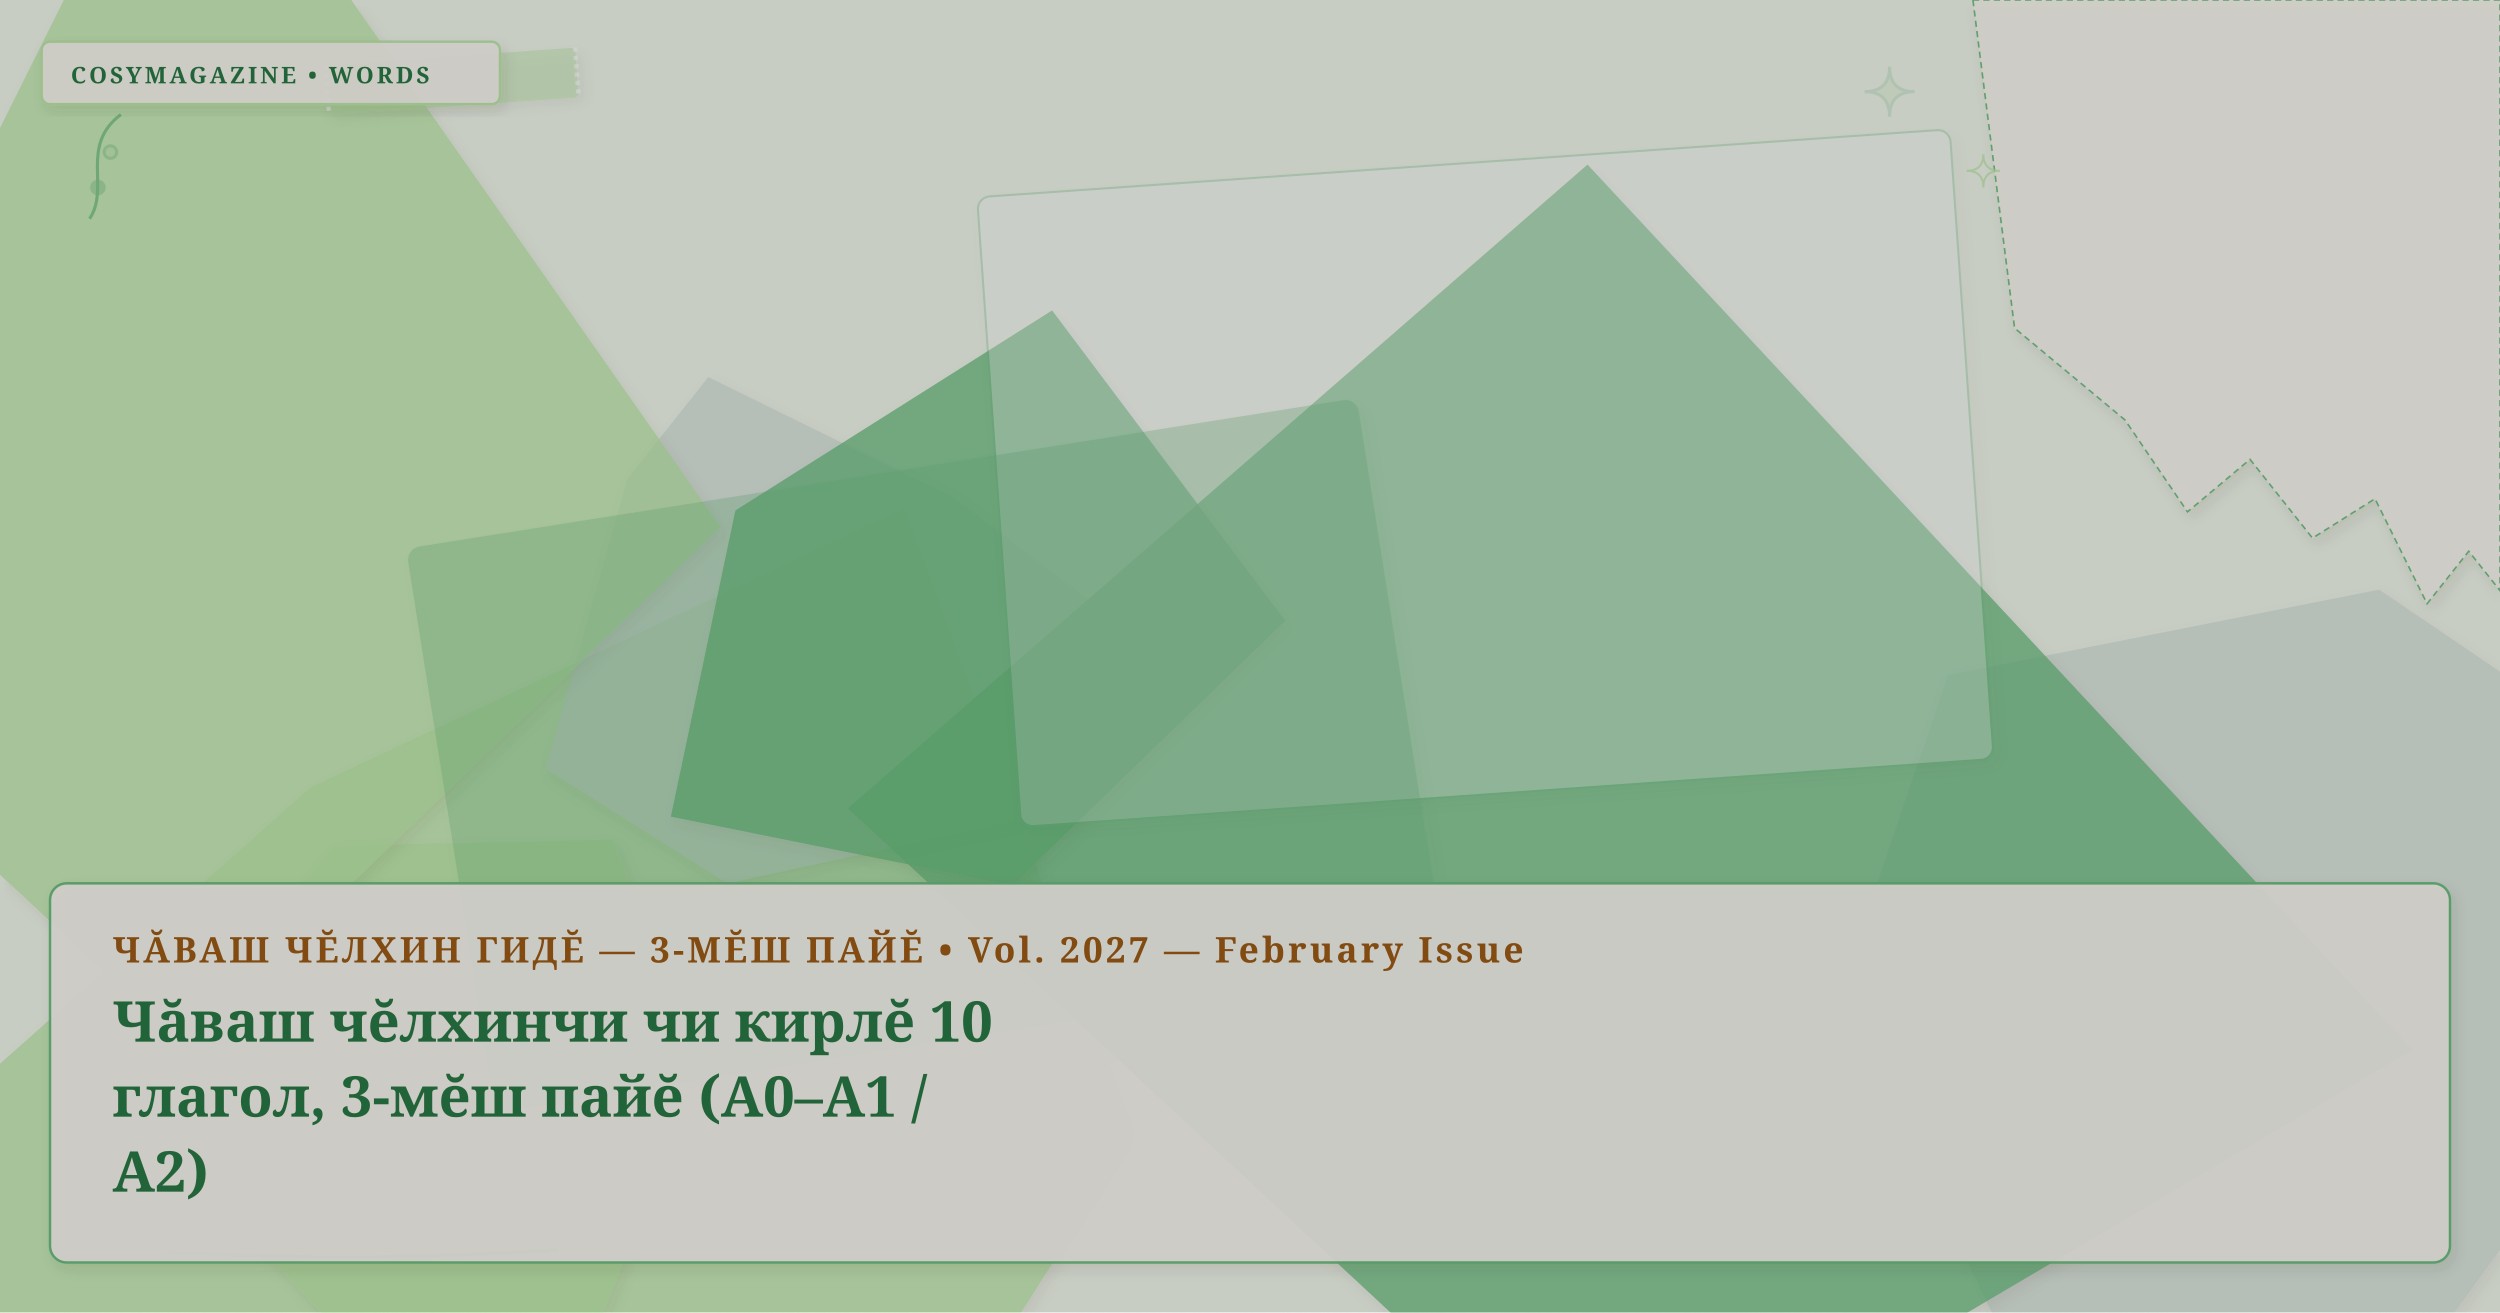
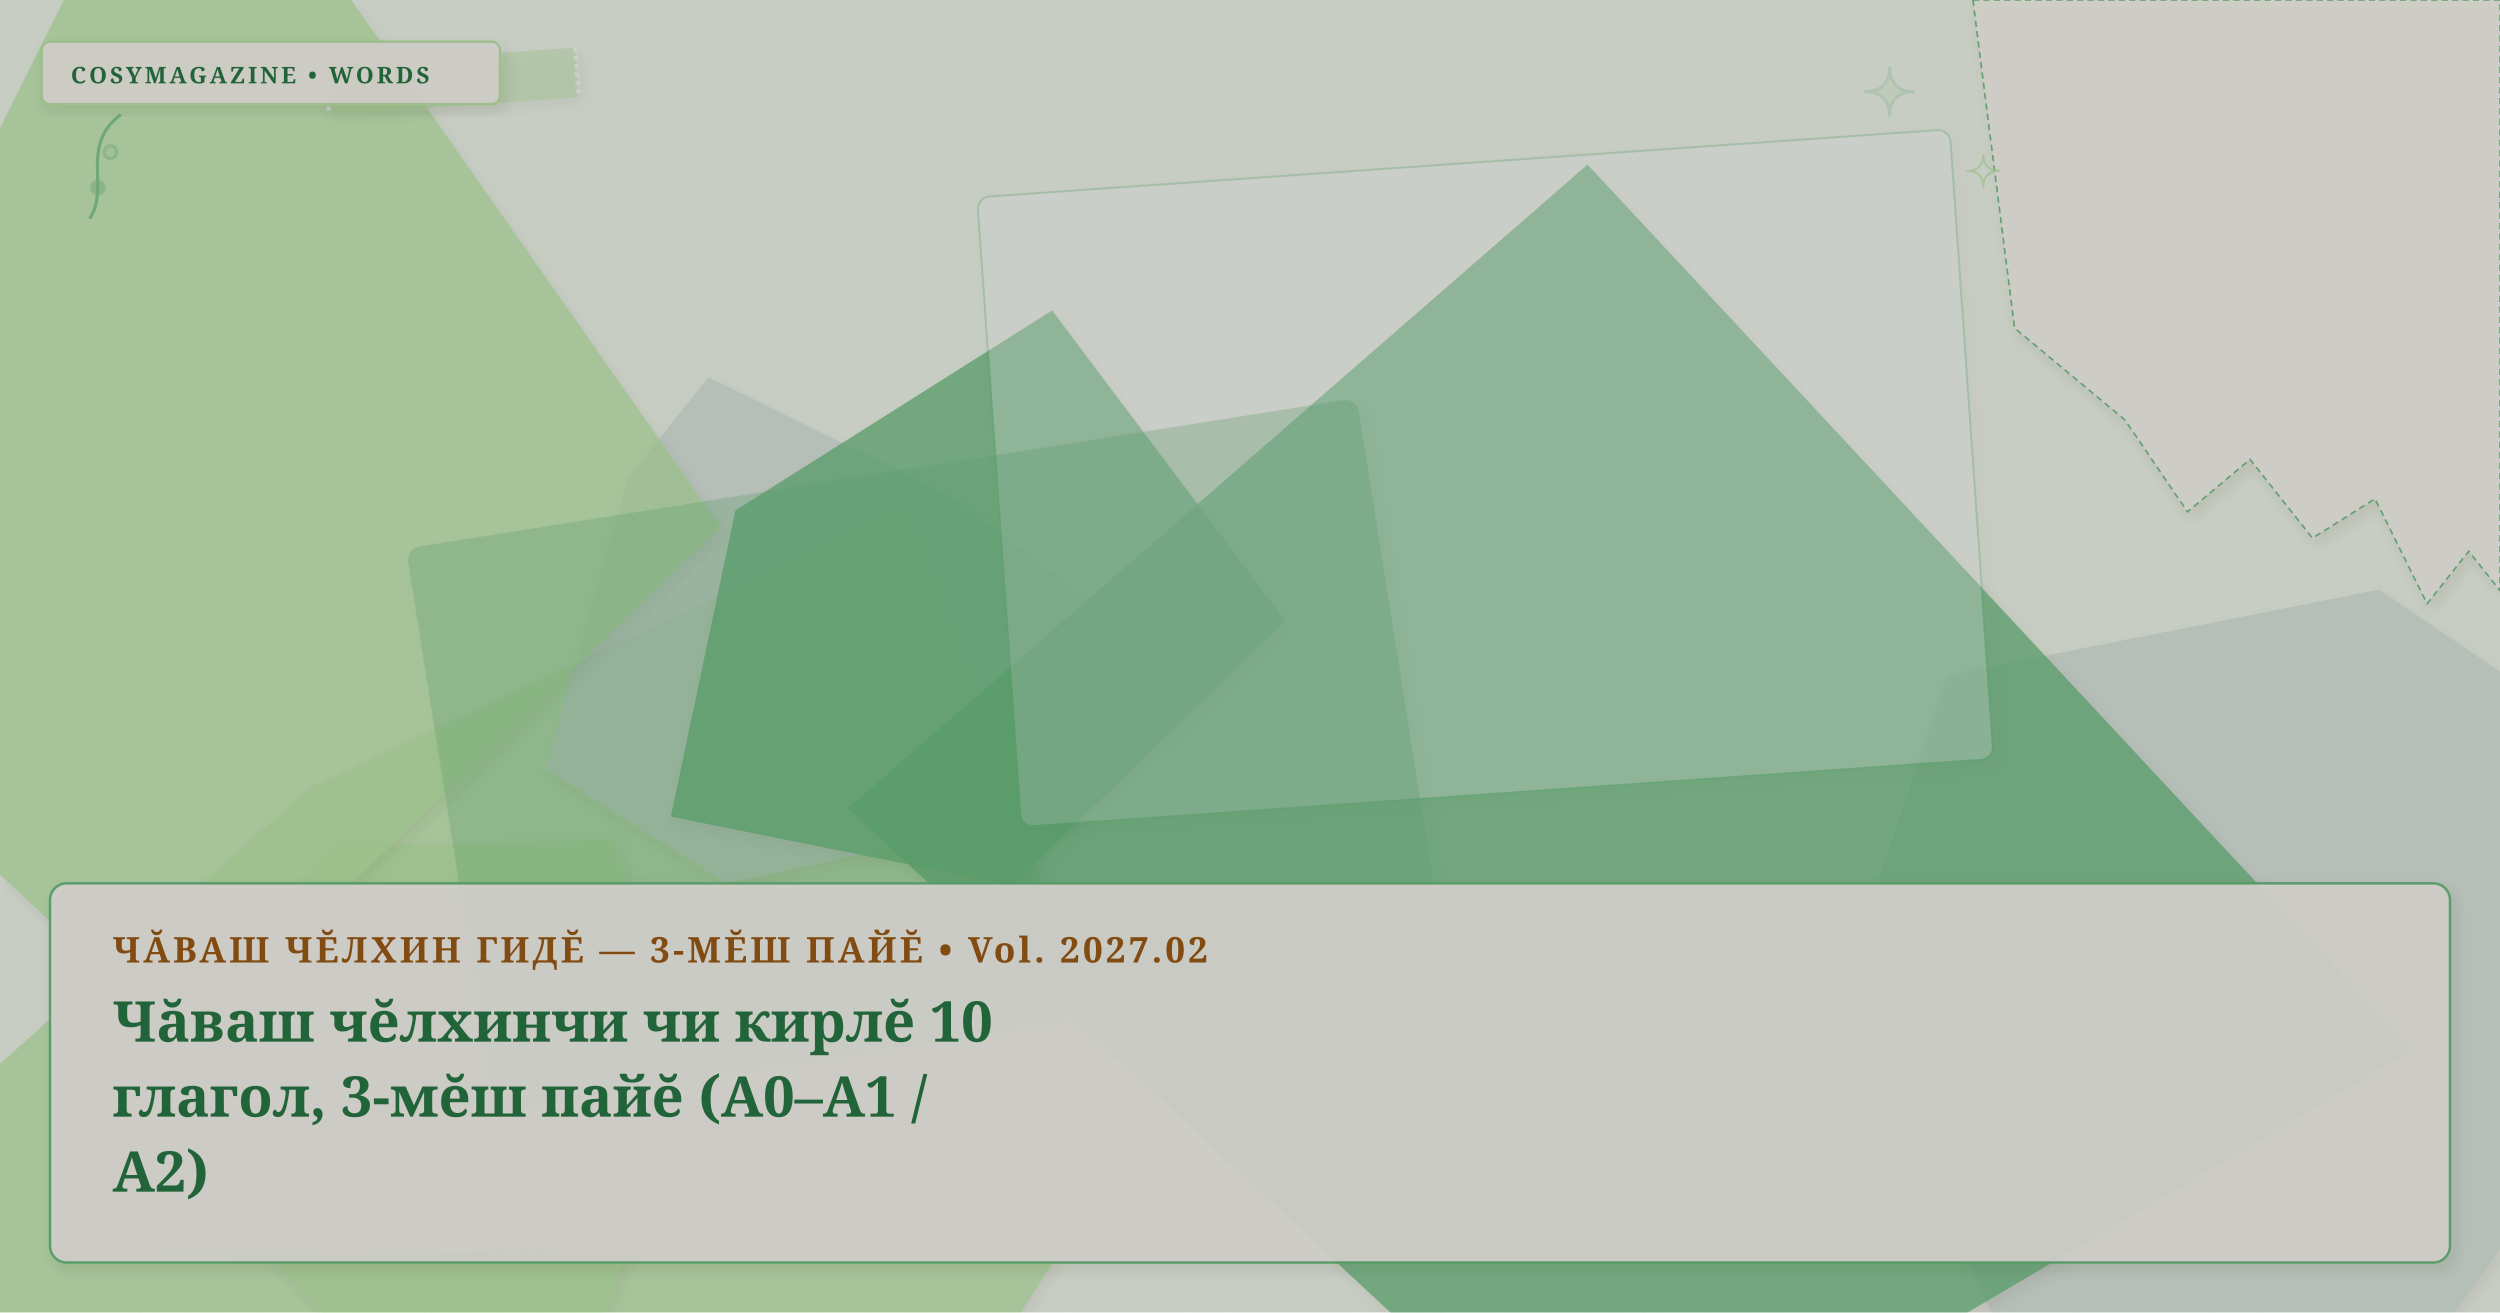
<svg xmlns="http://www.w3.org/2000/svg" viewBox="0 0 1200 630" width="100%" height="100%" preserveAspectRatio="xMidYMid slice" class="cosy-cover-art" data-motif="editorial-stars" data-seed="top-10-verbs-part-3-cv" data-lang="cv">
  <defs>
    <filter id="soft-shadow" x="-20%" y="-20%" width="140%" height="140%">
      <feDropShadow dx="2" dy="3" stdDeviation="3" flood-color="#3C281E" flood-opacity="0.10" />
    </filter>
    <filter id="paper-grain" x="0%" y="0%" width="100%" height="100%">
      <feTurbulence type="fractalNoise" baseFrequency="0.65" numOctaves="3" result="noise" />
      <feColorMatrix type="saturate" values="0" />
      <feComponentTransfer>
        <feFuncA type="linear" slope="0.05" />
      </feComponentTransfer>
      <feBlend mode="multiply" in="SourceGraphic" result="blend" />
    </filter>
  </defs>
  <style>
        @media (prefers-reduced-motion: reduce) {
          .cosy-cover-art * { animation: none !important; transition: none !important; }
        }
      </style>
  <rect width="1200" height="630" fill="#f4faef" />
  <polygon points="545,544 371,817 97,873 -96,596 149,378 434,244" fill="#bee9aa" opacity="0.75" style="filter: drop-shadow(2px 3px 3px rgba(60,40,30,0.08));" />
  <polygon points="1335,414 1155,662 957,632 883,477 935,324 1142,283" fill="#D5E2D9" opacity="0.75" style="filter: drop-shadow(2px 3px 3px rgba(60,40,30,0.08));" />
  <polygon points="524,289 496,392 349,424 262,369 301,230 340,181 458,239" fill="#D5E2D9" opacity="0.75" style="filter: drop-shadow(2px 3px 3px rgba(60,40,30,0.08));" />
  <polygon points="1158,504 775,730 407,388 762,79" fill="#6bbd7f" opacity="0.75" style="filter: drop-shadow(2px 3px 3px rgba(60,40,30,0.08));" />
  <polygon points="336,512 285,642 181,659 94,565 88,495 160,406 294,403" fill="#bee9aa" opacity="0.75" style="filter: drop-shadow(2px 3px 3px rgba(60,40,30,0.08));" />
  <polygon points="346,253 88,502 -122,306 88,-115" fill="#bee9aa" opacity="0.75" style="filter: drop-shadow(2px 3px 3px rgba(60,40,30,0.08));" />
  <polygon points="617,298 486,425 322,392 353,245 505,149" fill="#6bbd7f" opacity="0.75" style="filter: drop-shadow(2px 3px 3px rgba(60,40,30,0.08));" />
  <g transform="rotate(-4 713 229.5)">
    <rect x="479" y="78" width="468" height="303" rx="6" fill="#FFFFFF" opacity="0.3" stroke="#6bbd7f" stroke-width="1" filter="url(#soft-shadow)" />
  </g>
  <g transform="rotate(-9 444.5 362.5)">
    <rect x="214" y="226" width="461" height="273" rx="6" fill="#6bbd7f" opacity="0.3" stroke="#6bbd7f" stroke-width="1" filter="url(#soft-shadow)" />
  </g>
  <g class="cover-torn-paper" filter="url(#soft-shadow)">
    <polygon points="947,0 1200,0 1200,283.5 1185,264.6 1165,289.8 1140,239.4 1110,258.3 1080,220.5 1050,245.7 1020,201.6 967,157.5 947,0" fill="#FCF9F2" opacity="0.9" stroke="#6bbd7f" stroke-width="0.8" stroke-dasharray="3 2" />
  </g>
  <g transform="rotate(-4 217 39)" filter="url(#soft-shadow)">
    <rect x="157" y="27" width="120" height="24" rx="2" fill="#bee9aa" opacity="0.45" />
    <line x1="157" y1="27" x2="157" y2="51" stroke="#FFFFFF" stroke-width="2" stroke-dasharray="2 2" opacity="0.7" />
    <line x1="277" y1="27" x2="277" y2="51" stroke="#FFFFFF" stroke-width="2" stroke-dasharray="2 2" opacity="0.7" />
  </g>
  <g class="cover-tiny-doodles" stroke="#6bbd7f" stroke-width="1.5" fill="none" opacity="0.7">
    <path d="M 907 32 Q 907 44 919 44 Q 907 44 907 56 Q 907 44 895 44 Q 907 44 907 32 Z" fill="#bee9aa" opacity="0.3" />
    <path d="M 952 74 Q 952 82 960 82 Q 952 82 952 90 Q 952 82 944 82 Q 952 82 952 74 Z" stroke="#bee9aa" stroke-width="1" />
    <path d="M 43 105 C 53 90, 38 70, 58 55" />
    <circle cx="47" cy="90" r="3" fill="#6bbd7f" opacity="0.5" />
    <circle cx="53" cy="73" r="3" fill="#bee9aa" opacity="0.5" />
  </g>
  <g class="cover-sketchy-underline">
    <path d="M 70 598 Q 174 603 277 595" stroke="#bee9aa" stroke-width="2.5" stroke-linecap="round" fill="none" opacity="0.75" />
    <path d="M 80 601 Q 174 606 267 600" stroke="#6bbd7f" stroke-width="1.5" stroke-linecap="round" fill="none" opacity="0.5" />
  </g>
  <g class="cover-masthead-label" filter="url(#soft-shadow)">
    <rect x="20" y="20" width="220" height="30" rx="4" fill="#FCF9F2" opacity="0.95" stroke="#bee9aa" stroke-width="1.2" />
    <text x="34" y="40" fill="#2c7a45" font-family="Fraunces, 'Lora', Georgia, serif" font-size="11" font-weight="bold" letter-spacing="1.4">COSYMAGAZINE • WORDS</text>
  </g>
  <g class="cover-text-overlay" filter="url(#soft-shadow)">
    <rect class="cover-overlay-box" x="24" y="424" width="1152" height="182" rx="8" fill="#FCF9F2" opacity="0.96" stroke="#6bbd7f" stroke-width="1.2" />
-     <text x="54" y="462" fill="#9E5B15" font-family="Fraunces, 'Lora', Georgia, serif" font-size="17" font-weight="bold" letter-spacing="1.5">ЧĂВАШ ЧĔЛХИН ГИДĔ — 3-МĔШ ПАЙĔ • Vol. 2027 — February Issue</text>
+     <text x="54" y="462" fill="#9E5B15" font-family="Fraunces, 'Lora', Georgia, serif" font-size="17" font-weight="bold" letter-spacing="1.5">ЧĂВАШ ЧĔЛХИН ГИДĔ — 3-МĔШ ПАЙĔ • Vol. 2027.02</text>
    <text x="54" y="500" fill="#2c7a45" font-family="Fraunces, 'Lora', Georgia, serif" font-size="27" font-weight="bold">Чăваш чĕлхинчи чи кирлĕ 10</text>
    <text x="54" y="536" fill="#2c7a45" font-family="Fraunces, 'Lora', Georgia, serif" font-size="27" font-weight="bold">глагол, 3-мĕш пайĕ (A0–A1 /</text>
    <text x="54" y="572" fill="#2c7a45" font-family="Fraunces, 'Lora', Georgia, serif" font-size="27" font-weight="bold">A2)</text>
  </g>
  <rect width="1200" height="630" filter="url(#paper-grain)" opacity="0.18" pointer-events="none" />
</svg>
